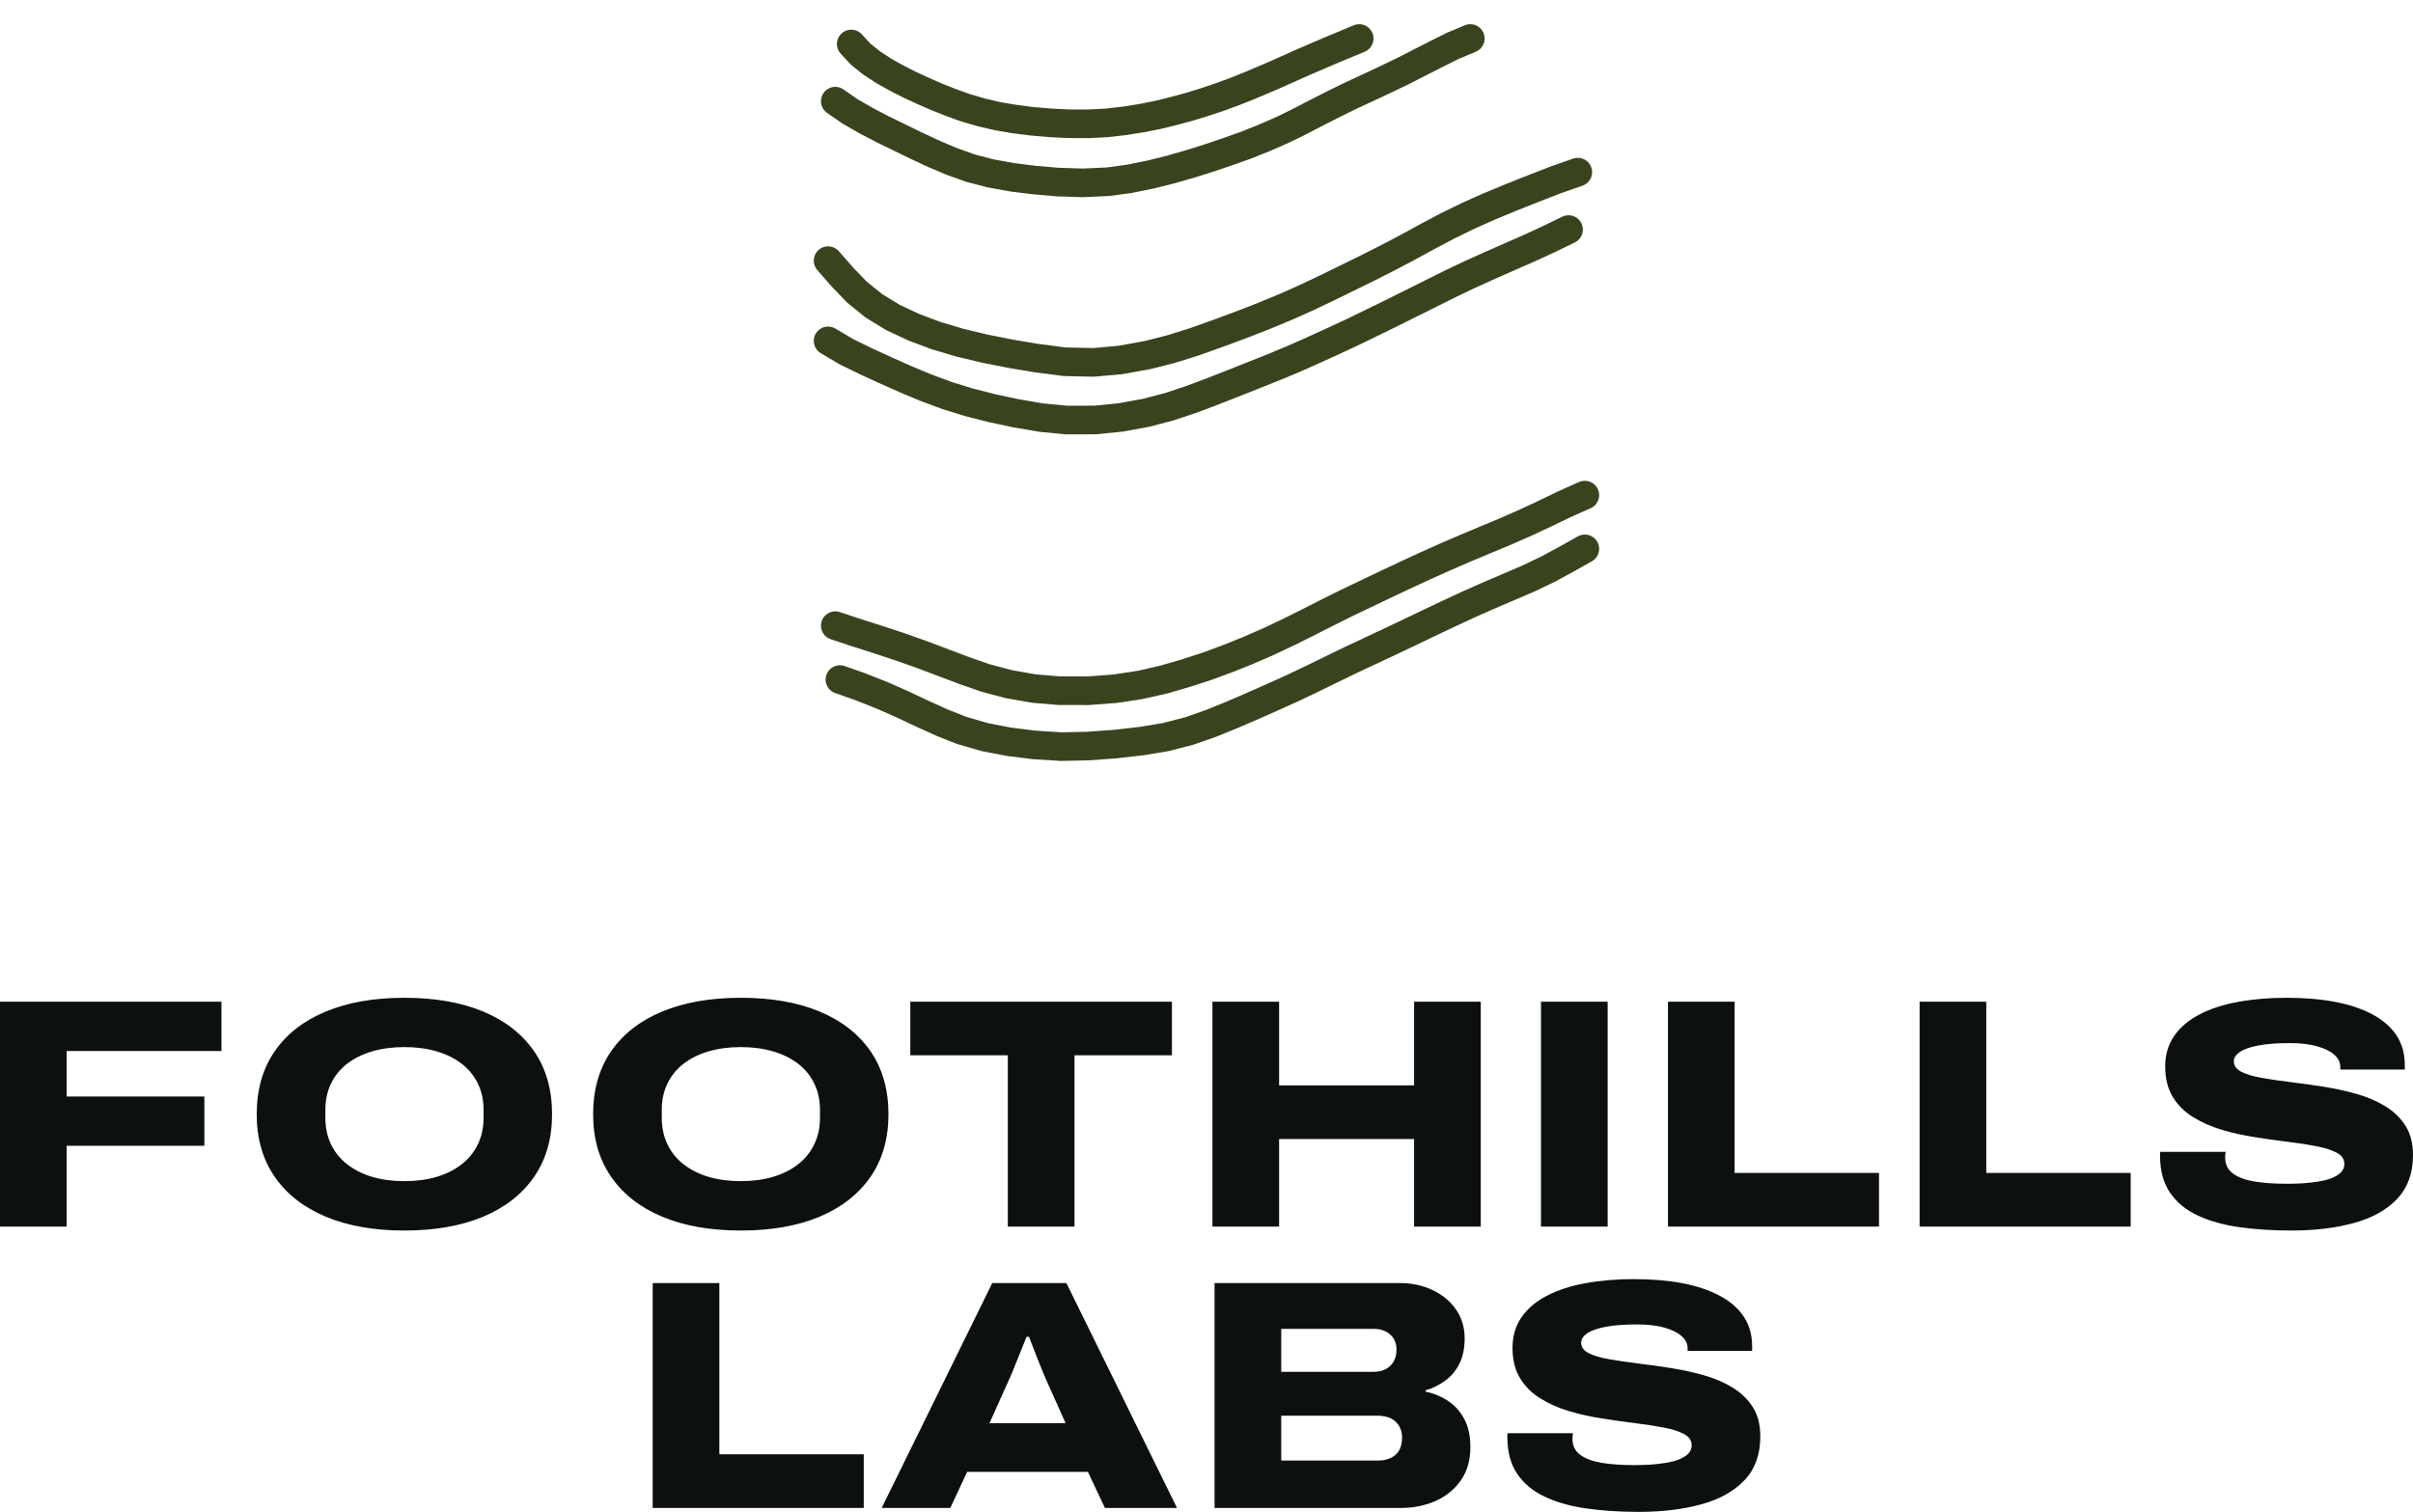
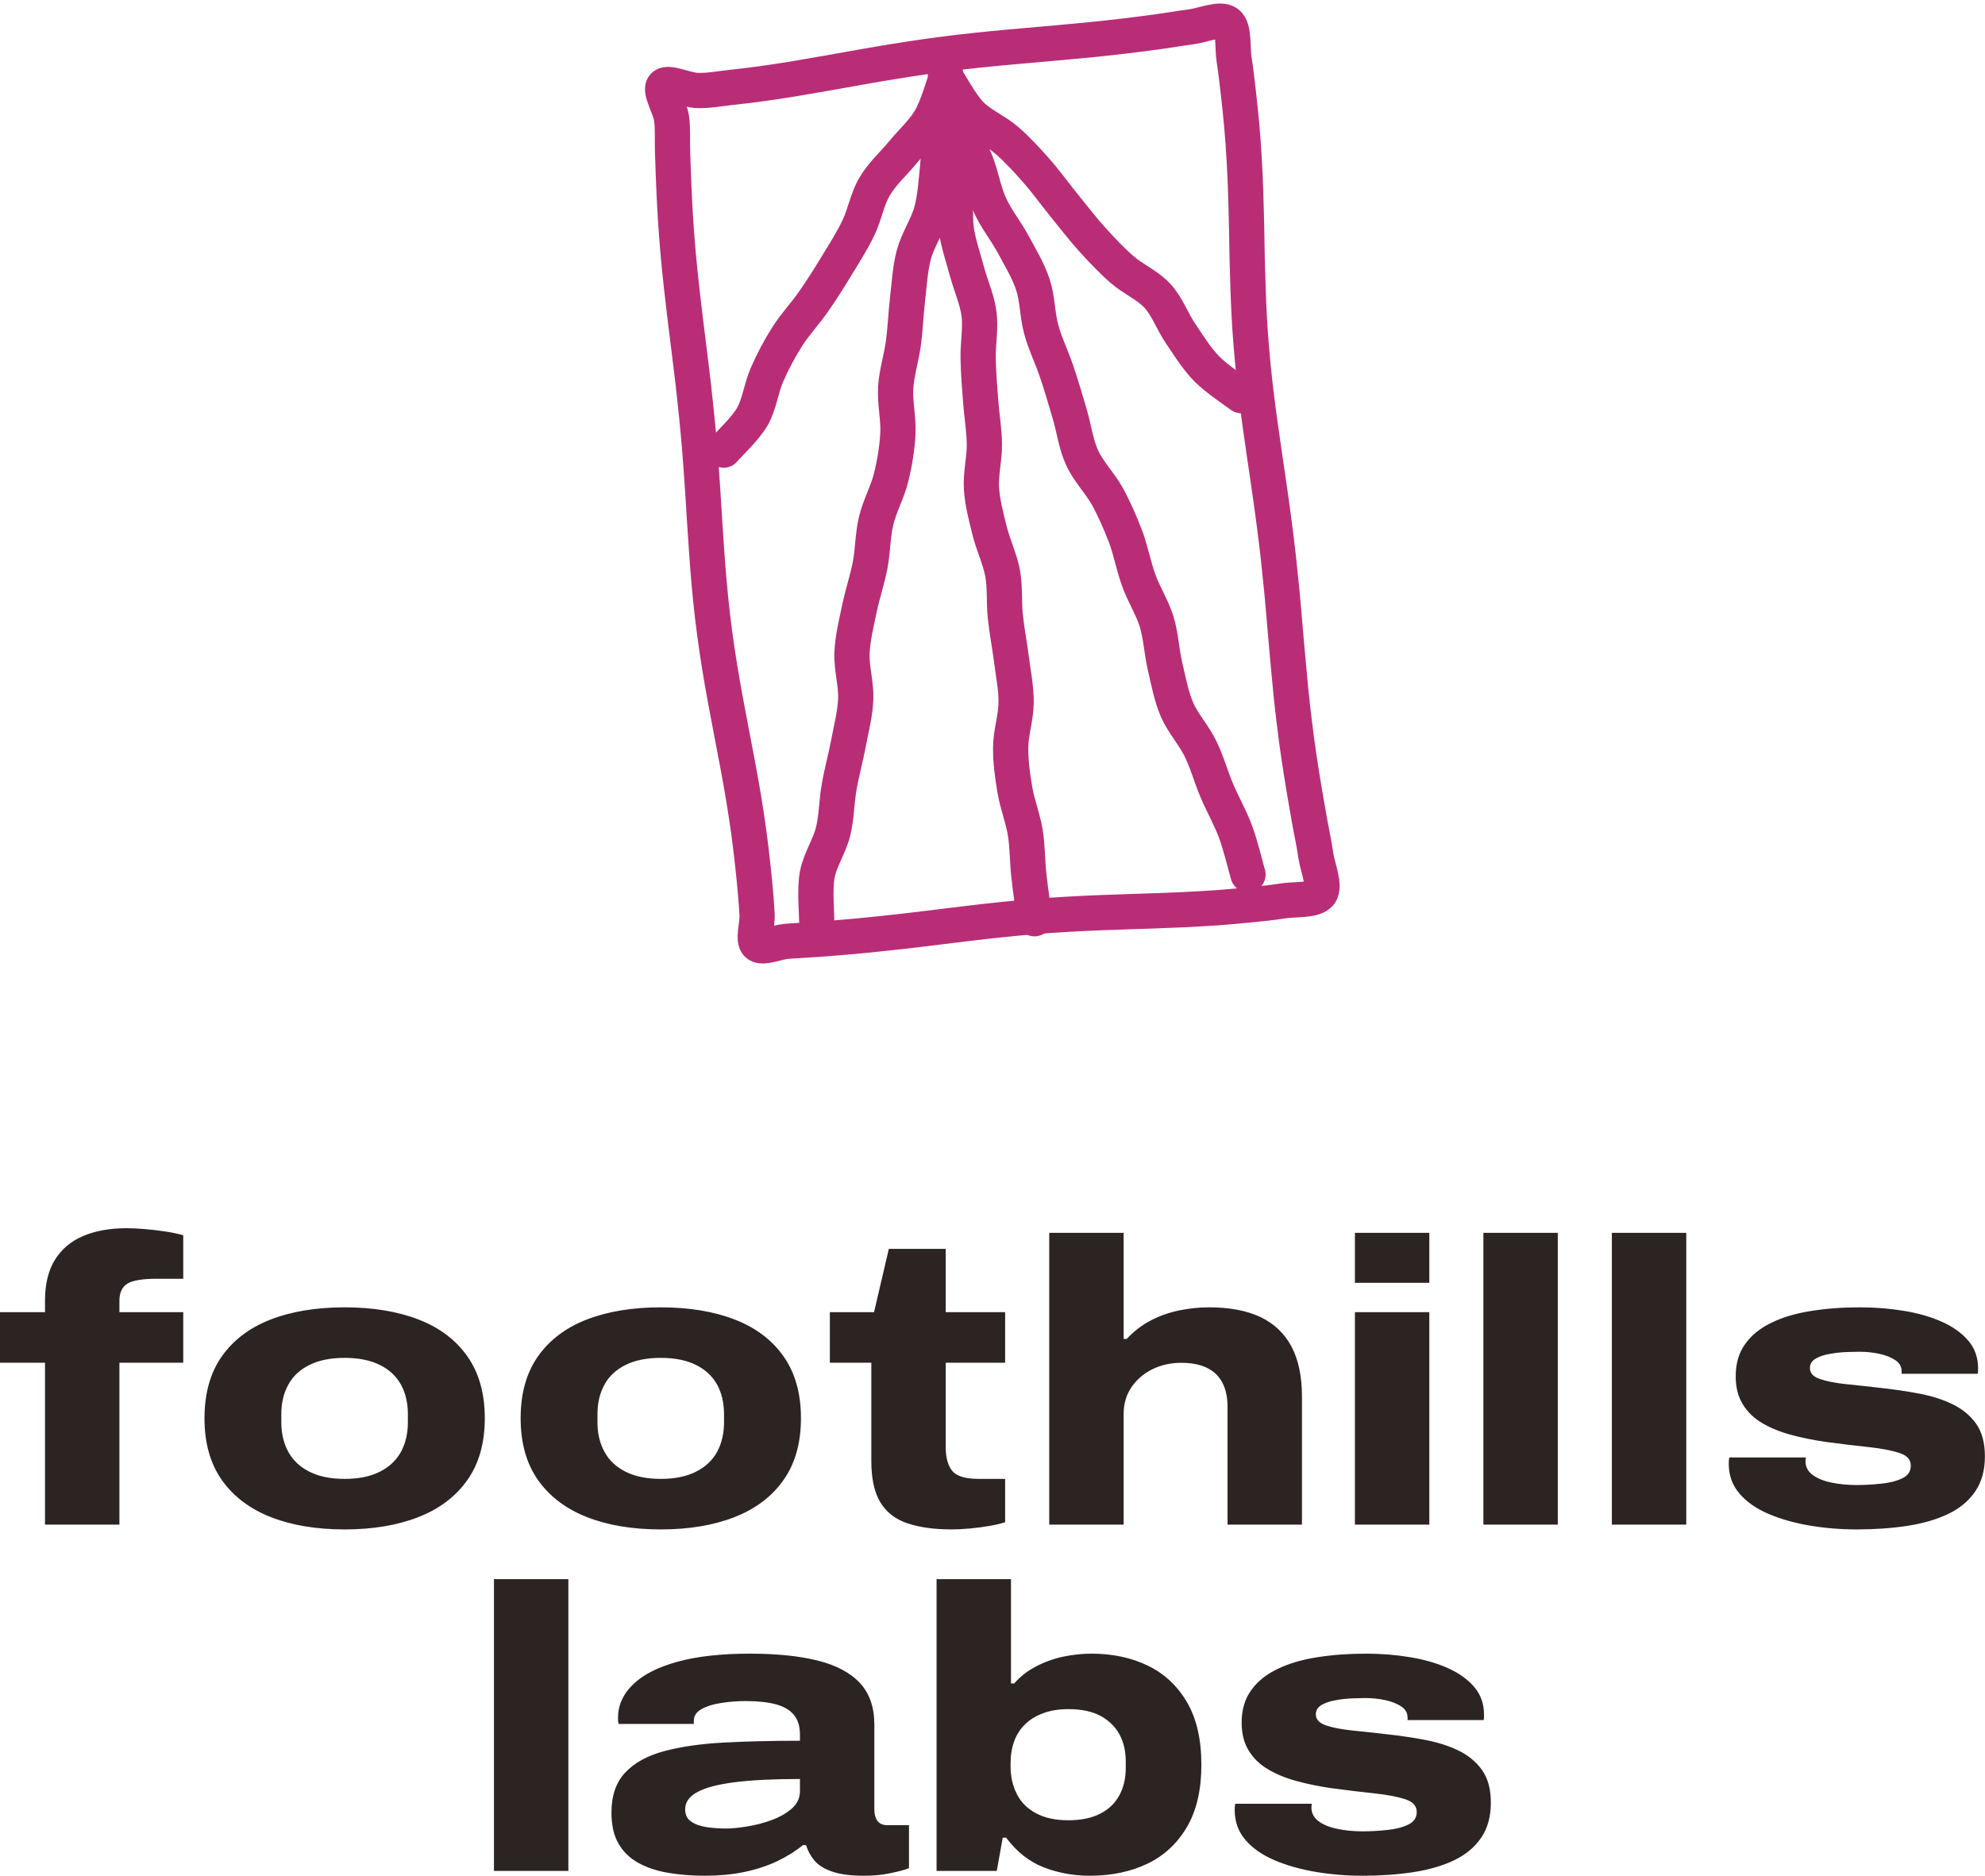
- <svg xmlns="http://www.w3.org/2000/svg" viewBox="0 0 294.95 184.86" width="294.95" height="184.86" role="img" aria-label="Foothills Labs">
-   <g transform="translate(99.47 0)">
-     <g fill="none" stroke="#39441F" stroke-width="3.5" stroke-linecap="round" stroke-linejoin="round">
-       <path d="M94.25 60.54L91.82 61.62L89.41 62.78L87.06 63.88L84.54 64.99L82.11 66L79.68 67.02L77.23 68.08L74.77 69.18L72.39 70.28L69.97 71.42L67.54 72.58L65.11 73.74L62.74 74.92L60.48 76.07L58.05 77.28L55.62 78.43L53.19 79.49L50.76 80.47L48.12 81.45L45.46 82.31L42.78 83.09L39.87 83.75L36.85 84.21L33.54 84.46L30 84.45L26.88 84.19L23.82 83.65L20.95 82.88L18.36 81.98L15.88 81.04L13.23 80.04L10.61 79.11L7.94 78.23L5.28 77.38L2.63 76.5" />
-       <path d="M1.75 41.68L3.96 42.99L6.39 44.18L8.81 45.29L11.24 46.37L13.67 47.39L16.32 48.37L18.97 49.19L21.84 49.92L24.71 50.53L27.8 51.06L30.89 51.36L34.42 51.35L37.51 51.04L40.6 50.48L43.42 49.74L46.08 48.86L48.56 47.93L51.21 46.89L53.63 45.93L56.24 44.89L58.71 43.86L61.14 42.78L63.57 41.67L66 40.54L68.4 39.37L70.65 38.27L73.06 37.07L75.49 35.86L77.75 34.73L80.12 33.6L82.55 32.5L85 31.42L87.51 30.32L89.89 29.22L92.26 28.07" />
-       <path d="M66.67 4.71L65.06 5.38L63.35 6.09L61.58 6.85L59.88 7.58L58.27 8.3L56.5 9.09L54.87 9.79L53.19 10.5L51.43 11.2L49.66 11.85L47.88 12.45L45.9 13.06L44.13 13.54L42.15 14.03L40.16 14.43L37.95 14.78L35.74 15.03L33.54 15.14L31.11 15.13L28.9 15.02L26.69 14.83L24.49 14.55L22.5 14.21L20.51 13.75L18.53 13.17L16.76 12.53L14.99 11.83L13.37 11.12L11.68 10.34L10.14 9.55L8.59 8.69L7.05 7.68L5.72 6.61L4.58 5.38" />
-       <path d="M94.25 67.11L92.04 68.35L89.69 69.62L87.37 70.73L84.8 71.83L82.33 72.89L79.9 73.97L77.47 75.1L75.07 76.24L72.75 77.35L70.41 78.46L67.98 79.6L65.55 80.74L63.13 81.92L60.73 83.09L58.41 84.19L55.97 85.29L53.46 86.4L50.99 87.46L48.56 88.45L45.9 89.38L43.03 90.12L40.16 90.6L36.85 90.98L33.54 91.22L30.23 91.29L26.91 91.08L23.82 90.69L20.95 90.14L18.08 89.31L15.66 88.35L13.23 87.25L10.8 86.1L8.37 85.03L5.72 83.98L3.2 83.09" />
-       <path d="M1.75 31.87L3.48 33.85L5.28 35.72L7.33 37.38L9.7 38.83L12.27 40.03L14.99 41.05L17.86 41.9L20.95 42.64L24.04 43.25L27.19 43.78L30.67 44.23L34.2 44.31L37.51 44.01L40.82 43.41L43.69 42.68L46.56 41.78L49.44 40.75L52.09 39.77L54.83 38.71L57.51 37.6L60.04 36.48L62.68 35.23L65.11 34.04L67.74 32.75L70.19 31.51L72.62 30.23L75.05 28.9L77.47 27.62L80.08 26.35L82.57 25.24L85.23 24.14L87.99 23.04L90.72 21.98L93.39 21.05" />
-       <path d="M80.25 4.71L78.12 5.6L75.93 6.69L73.94 7.71L71.96 8.72L69.75 9.78L67.76 10.71L65.55 11.74L63.57 12.71L61.51 13.76L59.37 14.87L57.39 15.84L55.18 16.81L52.97 17.7L50.76 18.49L48.43 19.28L46.12 20.01L43.69 20.71L41.26 21.32L38.61 21.86L35.96 22.22L32.87 22.36L29.78 22.26L26.91 22.01L24.27 21.68L21.62 21.2L19.19 20.57L16.82 19.72L14.74 18.84L12.57 17.83L10.56 16.85L8.37 15.78L6.39 14.75L4.4 13.6L2.63 12.37" />
+ <svg xmlns="http://www.w3.org/2000/svg" viewBox="0 0 197.15 186.32" width="197.15" height="186.32" role="img" aria-label="Foothills Labs">
+   <g transform="translate(50.57 0)">
+     <g fill="none" stroke="#B92D77" stroke-width="3.5" stroke-linecap="round" stroke-linejoin="round">
+       <path d="M 15.34 8.53 C 15.77 8.06 17.59 8.96 18.7 8.99 C 19.8 9.02 20.89 8.81 21.98 8.69 C 23.07 8.58 24.16 8.44 25.25 8.29 C 26.34 8.14 27.42 7.97 28.51 7.79 C 29.59 7.61 30.68 7.42 31.76 7.23 C 32.85 7.04 33.93 6.84 35.01 6.65 C 36.09 6.46 37.18 6.27 38.26 6.1 C 39.35 5.92 40.44 5.76 41.52 5.6 C 42.61 5.45 43.7 5.31 44.79 5.18 C 45.88 5.05 46.97 4.94 48.07 4.83 C 49.16 4.72 50.25 4.63 51.35 4.53 C 52.44 4.43 53.53 4.34 54.63 4.24 C 55.72 4.14 56.81 4.04 57.91 3.93 C 59 3.82 60.09 3.7 61.18 3.57 C 62.27 3.44 63.36 3.3 64.45 3.15 C 65.54 3 66.56 2.82 67.71 2.67 C 68.86 2.53 70.62 1.75 71.33 2.29 C 72.05 2.83 71.81 4.75 72 5.9 C 72.18 7.05 72.29 8.09 72.42 9.19 C 72.55 10.28 72.66 11.38 72.76 12.48 C 72.86 13.58 72.94 14.69 73 15.79 C 73.07 16.89 73.11 18 73.15 19.11 C 73.19 20.21 73.21 21.32 73.24 22.43 C 73.26 23.53 73.28 24.64 73.3 25.75 C 73.33 26.86 73.36 27.97 73.4 29.07 C 73.44 30.18 73.49 31.28 73.56 32.39 C 73.63 33.49 73.72 34.59 73.82 35.69 C 73.92 36.79 74.04 37.89 74.17 38.98 C 74.3 40.08 74.45 41.18 74.6 42.27 C 74.75 43.37 74.91 44.46 75.07 45.55 C 75.23 46.65 75.4 47.74 75.55 48.83 C 75.71 49.93 75.86 51.02 76 52.12 C 76.14 53.21 76.28 54.31 76.4 55.41 C 76.52 56.5 76.63 57.6 76.74 58.7 C 76.85 59.8 76.94 60.9 77.03 62 C 77.13 63.1 77.22 64.2 77.32 65.3 C 77.42 66.4 77.52 67.5 77.63 68.6 C 77.74 69.7 77.86 70.8 78 71.89 C 78.13 72.99 78.28 74.08 78.44 75.18 C 78.6 76.27 78.78 77.37 78.96 78.45 C 79.14 79.55 79.34 80.64 79.53 81.73 C 79.73 82.82 79.95 83.82 80.12 84.99 C 80.29 86.17 81.09 88 80.54 88.75 C 79.99 89.5 78 89.3 76.83 89.49 C 75.67 89.68 74.66 89.77 73.56 89.88 C 72.47 89.99 71.38 90.09 70.28 90.17 C 69.19 90.25 68.09 90.3 66.99 90.36 C 65.89 90.41 64.79 90.45 63.69 90.49 C 62.59 90.53 61.49 90.55 60.39 90.6 C 59.29 90.64 58.19 90.67 57.09 90.73 C 56 90.78 54.9 90.85 53.8 90.92 C 52.71 91 51.61 91.09 50.52 91.19 C 49.43 91.29 48.34 91.41 47.24 91.53 C 46.15 91.65 45.06 91.79 43.97 91.92 C 42.88 92.05 41.79 92.19 40.7 92.32 C 39.61 92.45 38.52 92.58 37.43 92.69 C 36.34 92.81 35.25 92.92 34.15 93.02 C 33.06 93.12 31.97 93.2 30.87 93.29 C 29.77 93.37 28.62 93.42 27.58 93.5 C 26.55 93.59 25.15 94.25 24.66 93.8 C 24.16 93.36 24.68 91.88 24.62 90.83 C 24.57 89.78 24.46 88.62 24.36 87.52 C 24.25 86.43 24.14 85.33 24 84.23 C 23.87 83.14 23.72 82.04 23.55 80.95 C 23.39 79.86 23.2 78.76 23.01 77.67 C 22.82 76.58 22.61 75.5 22.4 74.41 C 22.2 73.32 21.98 72.23 21.78 71.14 C 21.57 70.05 21.37 68.96 21.18 67.87 C 20.99 66.78 20.81 65.69 20.65 64.6 C 20.49 63.5 20.34 62.41 20.21 61.31 C 20.08 60.22 19.97 59.12 19.87 58.02 C 19.77 56.92 19.69 55.81 19.61 54.71 C 19.53 53.61 19.46 52.51 19.39 51.4 C 19.32 50.3 19.26 49.2 19.18 48.09 C 19.1 46.99 19.03 45.89 18.94 44.79 C 18.85 43.69 18.75 42.59 18.64 41.49 C 18.53 40.39 18.41 39.29 18.29 38.2 C 18.16 37.1 18.02 36 17.89 34.91 C 17.76 33.81 17.61 32.71 17.48 31.62 C 17.35 30.52 17.22 29.42 17.1 28.33 C 16.98 27.23 16.87 26.13 16.77 25.03 C 16.68 23.93 16.59 22.83 16.52 21.73 C 16.45 20.62 16.4 19.52 16.35 18.41 C 16.3 17.31 16.27 16.2 16.23 15.09 C 16.19 13.99 16.28 12.87 16.13 11.77 C 15.98 10.68 14.91 8.99 15.34 8.53 Z" />
+       <path d="M 43.18 5.6 C 43.23 6.32 43.43 8.46 43.51 9.89 C 43.59 11.33 43.54 12.78 43.67 14.21 C 43.81 15.64 44.18 17.04 44.3 18.47 C 44.42 19.9 44.22 21.37 44.41 22.79 C 44.61 24.21 45.11 25.61 45.48 27.01 C 45.86 28.41 46.49 29.79 46.67 31.21 C 46.85 32.64 46.55 34.11 46.58 35.55 C 46.6 37 46.72 38.43 46.83 39.86 C 46.93 41.29 47.19 42.71 47.2 44.15 C 47.21 45.59 46.82 47.08 46.91 48.51 C 47 49.95 47.38 51.35 47.73 52.76 C 48.08 54.16 48.75 55.54 49.01 56.95 C 49.27 58.37 49.13 59.83 49.28 61.25 C 49.43 62.68 49.71 64.1 49.89 65.52 C 50.07 66.95 50.37 68.36 50.35 69.8 C 50.34 71.25 49.83 72.75 49.81 74.19 C 49.79 75.64 49.99 77.06 50.23 78.48 C 50.47 79.9 51.03 81.28 51.26 82.7 C 51.49 84.12 51.46 85.56 51.62 86.99 C 51.77 88.42 52.09 90.55 52.18 91.26" />
+       <path d="M 43.4 7.74 C 43.14 8.42 42.55 10.58 41.83 11.82 C 41.11 13.06 39.98 14.06 39.06 15.18 C 38.13 16.3 37.01 17.3 36.29 18.54 C 35.56 19.78 35.32 21.31 34.7 22.6 C 34.08 23.91 33.3 25.12 32.56 26.34 C 31.81 27.57 31.05 28.79 30.22 29.97 C 29.4 31.15 28.39 32.22 27.62 33.43 C 26.85 34.64 26.18 35.91 25.6 37.24 C 25.02 38.57 24.86 40.14 24.15 41.39 C 23.43 42.63 21.78 44.15 21.31 44.71" />
+       <path d="M 43.4 7.74 C 43.81 8.34 44.84 10.33 45.84 11.36 C 46.84 12.39 48.31 12.98 49.4 13.92 C 50.5 14.87 51.46 15.93 52.41 17.01 C 53.36 18.09 54.2 19.27 55.1 20.38 C 56.01 21.5 56.89 22.65 57.85 23.72 C 58.81 24.78 59.79 25.83 60.88 26.78 C 61.97 27.73 63.42 28.33 64.39 29.39 C 65.36 30.45 65.87 31.93 66.69 33.14 C 67.5 34.34 68.27 35.59 69.27 36.62 C 70.28 37.65 72.13 38.86 72.71 39.3" />
+       <path d="M 43.4 7.74 C 43.31 8.48 42.98 10.68 42.83 12.16 C 42.69 13.64 42.7 15.14 42.55 16.62 C 42.4 18.1 42.32 19.59 41.93 21.03 C 41.53 22.47 40.59 23.83 40.2 25.27 C 39.81 26.71 39.75 28.21 39.57 29.68 C 39.4 31.16 39.35 32.65 39.15 34.12 C 38.95 35.59 38.48 37.02 38.39 38.51 C 38.3 40 38.68 41.56 38.61 43.05 C 38.53 44.54 38.29 46 37.93 47.45 C 37.57 48.9 36.79 50.28 36.45 51.73 C 36.1 53.18 36.13 54.68 35.85 56.14 C 35.57 57.6 35.08 59.03 34.78 60.48 C 34.48 61.94 34.11 63.39 34.05 64.88 C 33.99 66.37 34.48 67.95 34.42 69.44 C 34.36 70.93 33.97 72.38 33.7 73.83 C 33.42 75.29 33.02 76.73 32.77 78.2 C 32.51 79.66 32.53 81.17 32.17 82.61 C 31.81 84.06 30.87 85.42 30.6 86.88 C 30.33 88.34 30.55 90.62 30.54 91.37" />
+       <path d="M 43.4 7.74 C 43.59 8.46 44 10.69 44.49 12.09 C 44.99 13.49 45.82 14.76 46.37 16.14 C 46.91 17.52 47.13 19.03 47.75 20.38 C 48.36 21.74 49.35 22.95 50.06 24.27 C 50.77 25.59 51.56 26.88 52.02 28.29 C 52.49 29.7 52.45 31.3 52.85 32.74 C 53.24 34.18 53.91 35.51 54.38 36.92 C 54.86 38.32 55.27 39.76 55.69 41.18 C 56.11 42.61 56.29 44.13 56.91 45.48 C 57.53 46.84 58.68 47.99 59.41 49.3 C 60.13 50.62 60.72 51.98 61.25 53.37 C 61.76 54.76 62.02 56.25 62.53 57.64 C 63.03 59.04 63.86 60.31 64.3 61.73 C 64.74 63.16 64.8 64.72 65.14 66.18 C 65.48 67.64 65.75 69.12 66.33 70.49 C 66.92 71.85 68.01 73.03 68.66 74.37 C 69.32 75.71 69.7 77.15 70.28 78.52 C 70.86 79.89 71.61 81.19 72.13 82.58 C 72.65 83.97 73.17 86.16 73.38 86.87" />
    </g>
  </g>
-   <g fill="#0C1110" transform="translate(-3.38 149.98)">
-     <path d="M3.38 0V-27.5H30.45V-21.47H11.53V-15.91H28.36V-9.88H11.53V0Z M52.8 0.48Q47.26 0.48 43.21 -1.21Q39.15 -2.91 36.96 -6.09Q34.76 -9.27 34.76 -13.74Q34.76 -18.25 36.96 -21.44Q39.15 -24.62 43.21 -26.3Q47.26 -27.98 52.8 -27.98Q58.4 -27.98 62.44 -26.3Q66.47 -24.62 68.67 -21.44Q70.86 -18.25 70.86 -13.74Q70.86 -9.27 68.67 -6.09Q66.47 -2.91 62.44 -1.21Q58.4 0.48 52.8 0.48ZM52.81 -5.56Q54.97 -5.56 56.74 -6.08Q58.52 -6.61 59.81 -7.62Q61.1 -8.62 61.79 -10.07Q62.49 -11.51 62.49 -13.32V-14.26Q62.49 -16.06 61.79 -17.49Q61.1 -18.92 59.81 -19.92Q58.52 -20.91 56.74 -21.43Q54.97 -21.95 52.81 -21.95Q50.66 -21.95 48.88 -21.43Q47.11 -20.91 45.82 -19.92Q44.53 -18.92 43.84 -17.49Q43.15 -16.06 43.15 -14.26V-13.32Q43.15 -11.51 43.84 -10.07Q44.53 -8.62 45.82 -7.62Q47.11 -6.61 48.88 -6.08Q50.66 -5.56 52.81 -5.56Z M93.92 0.48Q88.38 0.48 84.33 -1.21Q80.27 -2.91 78.08 -6.09Q75.88 -9.27 75.88 -13.74Q75.88 -18.25 78.08 -21.44Q80.27 -24.62 84.33 -26.3Q88.38 -27.98 93.92 -27.98Q99.52 -27.98 103.56 -26.3Q107.59 -24.62 109.79 -21.44Q111.98 -18.25 111.98 -13.74Q111.98 -9.27 109.79 -6.09Q107.59 -2.91 103.56 -1.21Q99.52 0.48 93.92 0.48ZM93.93 -5.56Q96.09 -5.56 97.86 -6.08Q99.64 -6.61 100.93 -7.62Q102.22 -8.62 102.91 -10.07Q103.61 -11.51 103.61 -13.32V-14.26Q103.61 -16.06 102.91 -17.49Q102.22 -18.92 100.93 -19.92Q99.64 -20.91 97.86 -21.43Q96.09 -21.95 93.93 -21.95Q91.78 -21.95 90 -21.43Q88.23 -20.91 86.94 -19.92Q85.65 -18.92 84.96 -17.49Q84.27 -16.06 84.27 -14.26V-13.32Q84.27 -11.51 84.96 -10.07Q85.65 -8.62 86.94 -7.62Q88.23 -6.61 90 -6.08Q91.78 -5.56 93.93 -5.56Z M126.57 0V-20.95H114.65V-27.5H146.63V-20.95H134.72V0Z M151.58 0V-27.5H159.73V-17.27H176.23V-27.5H184.38V0H176.23V-10.71H159.73V0Z M191.74 0V-27.5H199.89V0Z M207.26 0V-27.5H215.41V-6.56H233.06V0Z M238.02 0V-27.5H246.17V-6.56H263.82V0Z M283.46 0.48Q280.1 0.48 277.19 0.08Q274.27 -0.32 272.08 -1.33Q269.89 -2.33 268.65 -4.12Q267.41 -5.91 267.41 -8.67Q267.41 -8.75 267.41 -8.88Q267.41 -9.01 267.45 -9.14H275.43Q275.39 -8.98 275.38 -8.8Q275.37 -8.62 275.37 -8.43Q275.37 -7.21 276.3 -6.51Q277.23 -5.81 278.92 -5.52Q280.62 -5.24 282.86 -5.24Q283.81 -5.24 284.79 -5.29Q285.78 -5.35 286.69 -5.5Q287.61 -5.64 288.34 -5.91Q289.07 -6.19 289.5 -6.62Q289.94 -7.05 289.94 -7.66Q289.94 -8.53 289.02 -9.03Q288.1 -9.53 286.53 -9.83Q284.97 -10.13 283.02 -10.37Q281.08 -10.61 278.99 -10.94Q276.9 -11.26 274.96 -11.84Q273.01 -12.42 271.45 -13.39Q269.88 -14.35 268.96 -15.87Q268.04 -17.38 268.04 -19.57Q268.04 -21.75 269.15 -23.33Q270.25 -24.92 272.25 -25.95Q274.24 -26.99 276.96 -27.48Q279.68 -27.98 282.88 -27.98Q286.15 -27.98 288.81 -27.48Q291.46 -26.97 293.37 -25.95Q295.28 -24.93 296.31 -23.39Q297.33 -21.84 297.33 -19.76V-19.2H289.44V-19.53Q289.44 -20.37 288.71 -21.01Q287.99 -21.66 286.61 -22.05Q285.24 -22.44 283.26 -22.44Q280.91 -22.44 279.39 -22.14Q277.87 -21.85 277.15 -21.34Q276.43 -20.83 276.43 -20.22Q276.43 -19.41 277.35 -18.93Q278.27 -18.46 279.83 -18.19Q281.4 -17.91 283.35 -17.67Q285.29 -17.44 287.38 -17.11Q289.46 -16.78 291.41 -16.23Q293.36 -15.69 294.92 -14.73Q296.49 -13.78 297.41 -12.33Q298.33 -10.88 298.33 -8.75Q298.33 -5.45 296.41 -3.41Q294.49 -1.37 291.14 -0.45Q287.78 0.48 283.46 0.48Z" />
+   <g fill="#2B2422" transform="translate(-0.43 151.44)">
+     <path d="M4.9 0V-16.08H0.43V-21.1H4.9V-22.25Q4.9 -24.72 5.89 -26.31Q6.88 -27.9 8.7 -28.67Q10.53 -29.44 12.98 -29.44Q13.85 -29.44 14.87 -29.35Q15.89 -29.26 16.88 -29.11Q17.86 -28.96 18.63 -28.74V-24.42H16Q13.9 -24.42 13.09 -23.94Q12.29 -23.45 12.29 -22.23V-21.1H18.63V-16.08H12.29V0Z M34.66 0.48Q30.44 0.48 27.31 -0.75Q24.19 -1.98 22.46 -4.43Q20.74 -6.88 20.74 -10.56Q20.74 -14.26 22.46 -16.71Q24.19 -19.16 27.31 -20.37Q30.44 -21.58 34.66 -21.58Q38.87 -21.58 42 -20.37Q45.13 -19.16 46.85 -16.71Q48.58 -14.26 48.58 -10.56Q48.58 -6.88 46.85 -4.43Q45.13 -1.98 42 -0.75Q38.87 0.48 34.66 0.48ZM34.66 -4.54Q36.74 -4.54 38.15 -5.25Q39.55 -5.95 40.25 -7.22Q40.94 -8.49 40.94 -10.16V-10.96Q40.94 -12.65 40.25 -13.91Q39.55 -15.17 38.15 -15.86Q36.74 -16.56 34.66 -16.56Q32.57 -16.56 31.17 -15.86Q29.76 -15.17 29.07 -13.91Q28.37 -12.65 28.37 -10.96V-10.16Q28.37 -8.49 29.07 -7.22Q29.76 -5.95 31.17 -5.25Q32.57 -4.54 34.66 -4.54Z M66.06 0.48Q61.84 0.48 58.71 -0.75Q55.59 -1.98 53.86 -4.43Q52.14 -6.88 52.14 -10.56Q52.14 -14.26 53.86 -16.71Q55.59 -19.16 58.71 -20.37Q61.84 -21.58 66.06 -21.58Q70.27 -21.58 73.4 -20.37Q76.53 -19.16 78.25 -16.71Q79.98 -14.26 79.98 -10.56Q79.98 -6.88 78.25 -4.43Q76.53 -1.98 73.4 -0.75Q70.27 0.48 66.06 0.48ZM66.06 -4.54Q68.14 -4.54 69.55 -5.25Q70.95 -5.95 71.65 -7.22Q72.34 -8.49 72.34 -10.16V-10.96Q72.34 -12.65 71.65 -13.91Q70.95 -15.17 69.55 -15.86Q68.14 -16.56 66.06 -16.56Q63.97 -16.56 62.57 -15.86Q61.16 -15.17 60.47 -13.91Q59.77 -12.65 59.77 -10.96V-10.16Q59.77 -8.49 60.47 -7.22Q61.16 -5.95 62.57 -5.25Q63.97 -4.54 66.06 -4.54Z M94.99 0.48Q92.37 0.48 90.58 -0.12Q88.79 -0.71 87.88 -2.19Q86.97 -3.67 86.97 -6.31V-16.08H82.85V-21.1H87.24L88.71 -27.39H94.36V-21.1H100.26V-16.08H94.36V-7.67Q94.36 -6.15 95 -5.34Q95.64 -4.54 97.63 -4.54H100.26V-0.24Q99.7 -0.04 98.72 0.13Q97.74 0.3 96.73 0.39Q95.72 0.48 94.99 0.48Z M104.64 0V-28.98H112.03V-18.44H112.33Q113.43 -19.61 114.77 -20.3Q116.1 -20.98 117.58 -21.28Q119.05 -21.58 120.51 -21.58Q123.58 -21.58 125.63 -20.61Q127.67 -19.63 128.71 -17.67Q129.74 -15.7 129.74 -12.74V0H122.35V-11.71Q122.35 -12.79 122.05 -13.62Q121.74 -14.45 121.16 -14.99Q120.58 -15.53 119.73 -15.8Q118.88 -16.07 117.77 -16.07Q116.18 -16.07 114.88 -15.43Q113.58 -14.78 112.81 -13.65Q112.03 -12.51 112.03 -11V0Z M135 -24.02V-28.98H142.39V-24.02ZM135 0V-21.1H142.39V0Z M147.76 0V-28.98H155.15V0Z M160.52 0V-28.98H167.91V0Z M184.81 0.48Q182.45 0.48 180.19 0.1Q177.93 -0.28 176.11 -1.05Q174.29 -1.82 173.21 -3.06Q172.13 -4.31 172.13 -6.05Q172.13 -6.21 172.14 -6.36Q172.15 -6.51 172.19 -6.67H179.79Q179.76 -6.56 179.76 -6.45Q179.75 -6.34 179.75 -6.26Q179.77 -5.44 180.48 -4.92Q181.18 -4.41 182.34 -4.17Q183.49 -3.93 184.83 -3.93Q185.98 -3.93 187.23 -4.06Q188.49 -4.18 189.35 -4.59Q190.21 -4.99 190.21 -5.86Q190.21 -6.75 189.07 -7.12Q187.94 -7.49 186.02 -7.7Q184.1 -7.9 181.72 -8.22Q179.93 -8.48 178.33 -8.91Q176.73 -9.34 175.49 -10.06Q174.25 -10.78 173.54 -11.92Q172.82 -13.07 172.82 -14.73Q172.82 -16.65 173.77 -17.95Q174.71 -19.26 176.39 -20.06Q178.06 -20.87 180.31 -21.22Q182.55 -21.58 185.15 -21.58Q187.43 -21.58 189.53 -21.23Q191.63 -20.89 193.29 -20.15Q194.95 -19.41 195.92 -18.27Q196.89 -17.13 196.89 -15.56Q196.89 -15.42 196.89 -15.26Q196.89 -15.09 196.85 -14.98H189.3V-15.23Q189.3 -15.91 188.68 -16.33Q188.05 -16.75 187.1 -16.96Q186.14 -17.17 185.07 -17.17Q184.65 -17.17 183.84 -17.14Q183.03 -17.11 182.19 -16.96Q181.35 -16.82 180.77 -16.49Q180.19 -16.16 180.19 -15.55Q180.19 -14.8 181.18 -14.46Q182.17 -14.12 183.78 -13.95Q185.39 -13.79 187.27 -13.57Q189.2 -13.36 191.05 -13.01Q192.9 -12.66 194.37 -11.95Q195.84 -11.23 196.71 -10Q197.57 -8.77 197.57 -6.78Q197.57 -4.71 196.62 -3.31Q195.67 -1.9 193.95 -1.07Q192.23 -0.24 189.9 0.12Q187.57 0.48 184.81 0.48Z" />
  </g>
-   <g fill="#0C1110" transform="translate(76.4 184.38)">
-     <path d="M3.38 0V-27.5H11.53V-6.56H29.18V0Z M31.37 0 44.89 -27.5H53.95L67.47 0H58.66L56.58 -4.41H41.82L39.76 0ZM44.55 -10.37H53.85L51.35 -15.96Q51.19 -16.33 50.91 -17.02Q50.63 -17.71 50.32 -18.49Q50.02 -19.27 49.76 -19.94Q49.51 -20.61 49.38 -20.93H49.08Q48.79 -20.2 48.4 -19.24Q48.02 -18.29 47.66 -17.4Q47.31 -16.5 47.05 -15.94Z M72.06 0V-27.5H94.67Q96.91 -27.5 98.71 -26.64Q100.52 -25.78 101.58 -24.26Q102.63 -22.74 102.63 -20.72Q102.63 -18.92 101.99 -17.64Q101.35 -16.36 100.26 -15.57Q99.18 -14.77 97.85 -14.38V-14.22Q99.4 -13.9 100.64 -13.06Q101.88 -12.23 102.6 -10.84Q103.33 -9.45 103.33 -7.43Q103.33 -5.07 102.19 -3.41Q101.05 -1.75 99.11 -0.87Q97.18 0 94.8 0ZM80.21 -5.8H92.08Q93.36 -5.8 94.17 -6.49Q94.98 -7.19 94.98 -8.63Q94.98 -9.4 94.63 -10Q94.28 -10.61 93.61 -10.95Q92.93 -11.28 91.97 -11.28H80.21ZM80.21 -16.64H91.41Q92.34 -16.64 92.97 -16.97Q93.61 -17.31 93.96 -17.92Q94.3 -18.53 94.3 -19.36Q94.3 -20.53 93.51 -21.22Q92.72 -21.9 91.51 -21.9H80.21Z M123.9 0.48Q120.54 0.48 117.63 0.08Q114.71 -0.32 112.52 -1.33Q110.33 -2.33 109.09 -4.12Q107.85 -5.91 107.85 -8.67Q107.85 -8.75 107.85 -8.88Q107.85 -9.01 107.89 -9.14H115.87Q115.83 -8.98 115.82 -8.8Q115.81 -8.62 115.81 -8.43Q115.81 -7.21 116.74 -6.51Q117.67 -5.81 119.36 -5.52Q121.06 -5.24 123.3 -5.24Q124.25 -5.24 125.23 -5.29Q126.22 -5.35 127.13 -5.5Q128.05 -5.64 128.78 -5.91Q129.51 -6.19 129.94 -6.62Q130.38 -7.05 130.38 -7.66Q130.38 -8.53 129.46 -9.03Q128.54 -9.53 126.97 -9.83Q125.41 -10.13 123.46 -10.37Q121.52 -10.61 119.43 -10.94Q117.34 -11.26 115.4 -11.84Q113.45 -12.42 111.89 -13.39Q110.32 -14.35 109.4 -15.87Q108.48 -17.38 108.48 -19.57Q108.48 -21.75 109.59 -23.33Q110.69 -24.92 112.69 -25.95Q114.68 -26.99 117.4 -27.48Q120.12 -27.98 123.32 -27.98Q126.59 -27.98 129.25 -27.48Q131.9 -26.97 133.81 -25.95Q135.72 -24.93 136.75 -23.39Q137.77 -21.84 137.77 -19.76V-19.2H129.88V-19.53Q129.88 -20.37 129.15 -21.01Q128.43 -21.66 127.05 -22.05Q125.68 -22.44 123.7 -22.44Q121.35 -22.44 119.83 -22.14Q118.31 -21.85 117.59 -21.34Q116.87 -20.83 116.87 -20.22Q116.87 -19.41 117.79 -18.93Q118.71 -18.46 120.27 -18.19Q121.84 -17.91 123.79 -17.67Q125.73 -17.44 127.82 -17.11Q129.9 -16.78 131.85 -16.23Q133.8 -15.69 135.36 -14.73Q136.93 -13.78 137.85 -12.33Q138.77 -10.88 138.77 -8.75Q138.77 -5.45 136.85 -3.41Q134.93 -1.37 131.58 -0.45Q128.22 0.48 123.9 0.48Z" />
+   <g fill="#2B2422" transform="translate(46.46 185.84)">
+     <path d="M2.6 0V-28.98H9.99V0Z M23.56 0.48Q21.59 0.48 19.9 0.19Q18.2 -0.1 16.94 -0.8Q15.67 -1.5 14.97 -2.71Q14.27 -3.92 14.27 -5.79Q14.27 -8.32 15.64 -9.77Q17.01 -11.23 19.52 -11.9Q22.04 -12.57 25.46 -12.75Q28.88 -12.93 32.99 -12.93V-13.57Q32.99 -14.78 32.38 -15.51Q31.78 -16.23 30.59 -16.55Q29.41 -16.87 27.62 -16.87Q26.35 -16.87 25.16 -16.68Q23.97 -16.5 23.21 -16.07Q22.45 -15.64 22.45 -14.9V-14.6H14.98Q14.94 -14.76 14.93 -14.88Q14.92 -15.01 14.92 -15.19Q14.92 -17.07 16.4 -18.51Q17.88 -19.96 20.8 -20.77Q23.72 -21.58 28.02 -21.58Q32 -21.58 34.76 -20.89Q37.52 -20.2 38.95 -18.66Q40.38 -17.12 40.38 -14.53V-6.1Q40.38 -5.4 40.69 -4.97Q41 -4.54 41.69 -4.54H43.82V-0.27Q43.25 -0.04 42.01 0.22Q40.78 0.48 39.37 0.48Q37.39 0.48 36.2 0.07Q35.02 -0.33 34.43 -1.03Q33.85 -1.72 33.6 -2.56H33.28Q32.14 -1.63 30.66 -0.93Q29.17 -0.24 27.4 0.12Q25.63 0.48 23.56 0.48ZM25.64 -4.21Q26.55 -4.21 27.78 -4.42Q29.01 -4.62 30.21 -5.06Q31.41 -5.51 32.2 -6.21Q32.99 -6.91 32.99 -7.92V-9.13Q29.05 -9.13 26.52 -8.81Q24 -8.49 22.8 -7.83Q21.59 -7.18 21.59 -6.12Q21.59 -5.3 22.19 -4.9Q22.78 -4.49 23.71 -4.35Q24.65 -4.21 25.64 -4.21Z M61.78 0.48Q59.35 0.48 57.19 -0.36Q55.04 -1.2 53.47 -3.3H53.13L52.54 0H46.56V-28.98H53.95V-18.62H54.27Q55.18 -19.66 56.44 -20.31Q57.7 -20.97 59.13 -21.28Q60.57 -21.58 61.94 -21.58Q65.08 -21.58 67.54 -20.39Q70 -19.2 71.43 -16.76Q72.86 -14.32 72.86 -10.54Q72.86 -6.8 71.42 -4.35Q69.98 -1.9 67.49 -0.71Q64.99 0.48 61.78 0.48ZM59.64 -5.03Q61.53 -5.03 62.8 -5.68Q64.07 -6.32 64.71 -7.5Q65.35 -8.67 65.35 -10.22V-10.88Q65.35 -12.43 64.71 -13.59Q64.07 -14.74 62.82 -15.41Q61.56 -16.07 59.67 -16.07Q58.24 -16.07 57.17 -15.67Q56.09 -15.28 55.36 -14.57Q54.63 -13.87 54.27 -12.88Q53.91 -11.9 53.91 -10.68V-10.4Q53.91 -8.82 54.55 -7.6Q55.18 -6.38 56.47 -5.71Q57.75 -5.03 59.64 -5.03Z M88.85 0.48Q86.49 0.48 84.23 0.1Q81.97 -0.28 80.15 -1.05Q78.33 -1.82 77.25 -3.06Q76.17 -4.31 76.17 -6.05Q76.17 -6.21 76.18 -6.36Q76.19 -6.51 76.23 -6.67H83.83Q83.8 -6.56 83.8 -6.45Q83.79 -6.34 83.79 -6.26Q83.81 -5.44 84.52 -4.92Q85.22 -4.41 86.38 -4.17Q87.53 -3.93 88.87 -3.93Q90.02 -3.93 91.27 -4.06Q92.53 -4.18 93.39 -4.59Q94.25 -4.99 94.25 -5.86Q94.25 -6.75 93.11 -7.12Q91.98 -7.49 90.06 -7.7Q88.14 -7.9 85.76 -8.22Q83.97 -8.48 82.37 -8.91Q80.77 -9.34 79.53 -10.06Q78.29 -10.78 77.58 -11.92Q76.86 -13.07 76.86 -14.73Q76.86 -16.65 77.81 -17.95Q78.75 -19.26 80.43 -20.06Q82.1 -20.87 84.35 -21.22Q86.59 -21.58 89.19 -21.58Q91.47 -21.58 93.57 -21.23Q95.67 -20.89 97.33 -20.15Q98.99 -19.41 99.96 -18.27Q100.93 -17.13 100.93 -15.56Q100.93 -15.42 100.93 -15.26Q100.93 -15.09 100.89 -14.98H93.34V-15.23Q93.34 -15.91 92.72 -16.33Q92.09 -16.75 91.14 -16.96Q90.18 -17.17 89.11 -17.17Q88.69 -17.17 87.88 -17.14Q87.07 -17.11 86.23 -16.96Q85.39 -16.82 84.81 -16.49Q84.23 -16.16 84.23 -15.55Q84.23 -14.8 85.22 -14.46Q86.21 -14.12 87.82 -13.95Q89.43 -13.79 91.31 -13.57Q93.24 -13.36 95.09 -13.01Q96.94 -12.66 98.41 -11.95Q99.88 -11.23 100.75 -10Q101.61 -8.77 101.61 -6.78Q101.61 -4.71 100.66 -3.31Q99.71 -1.9 97.99 -1.07Q96.27 -0.24 93.94 0.12Q91.61 0.48 88.85 0.48Z" />
  </g>
</svg>
